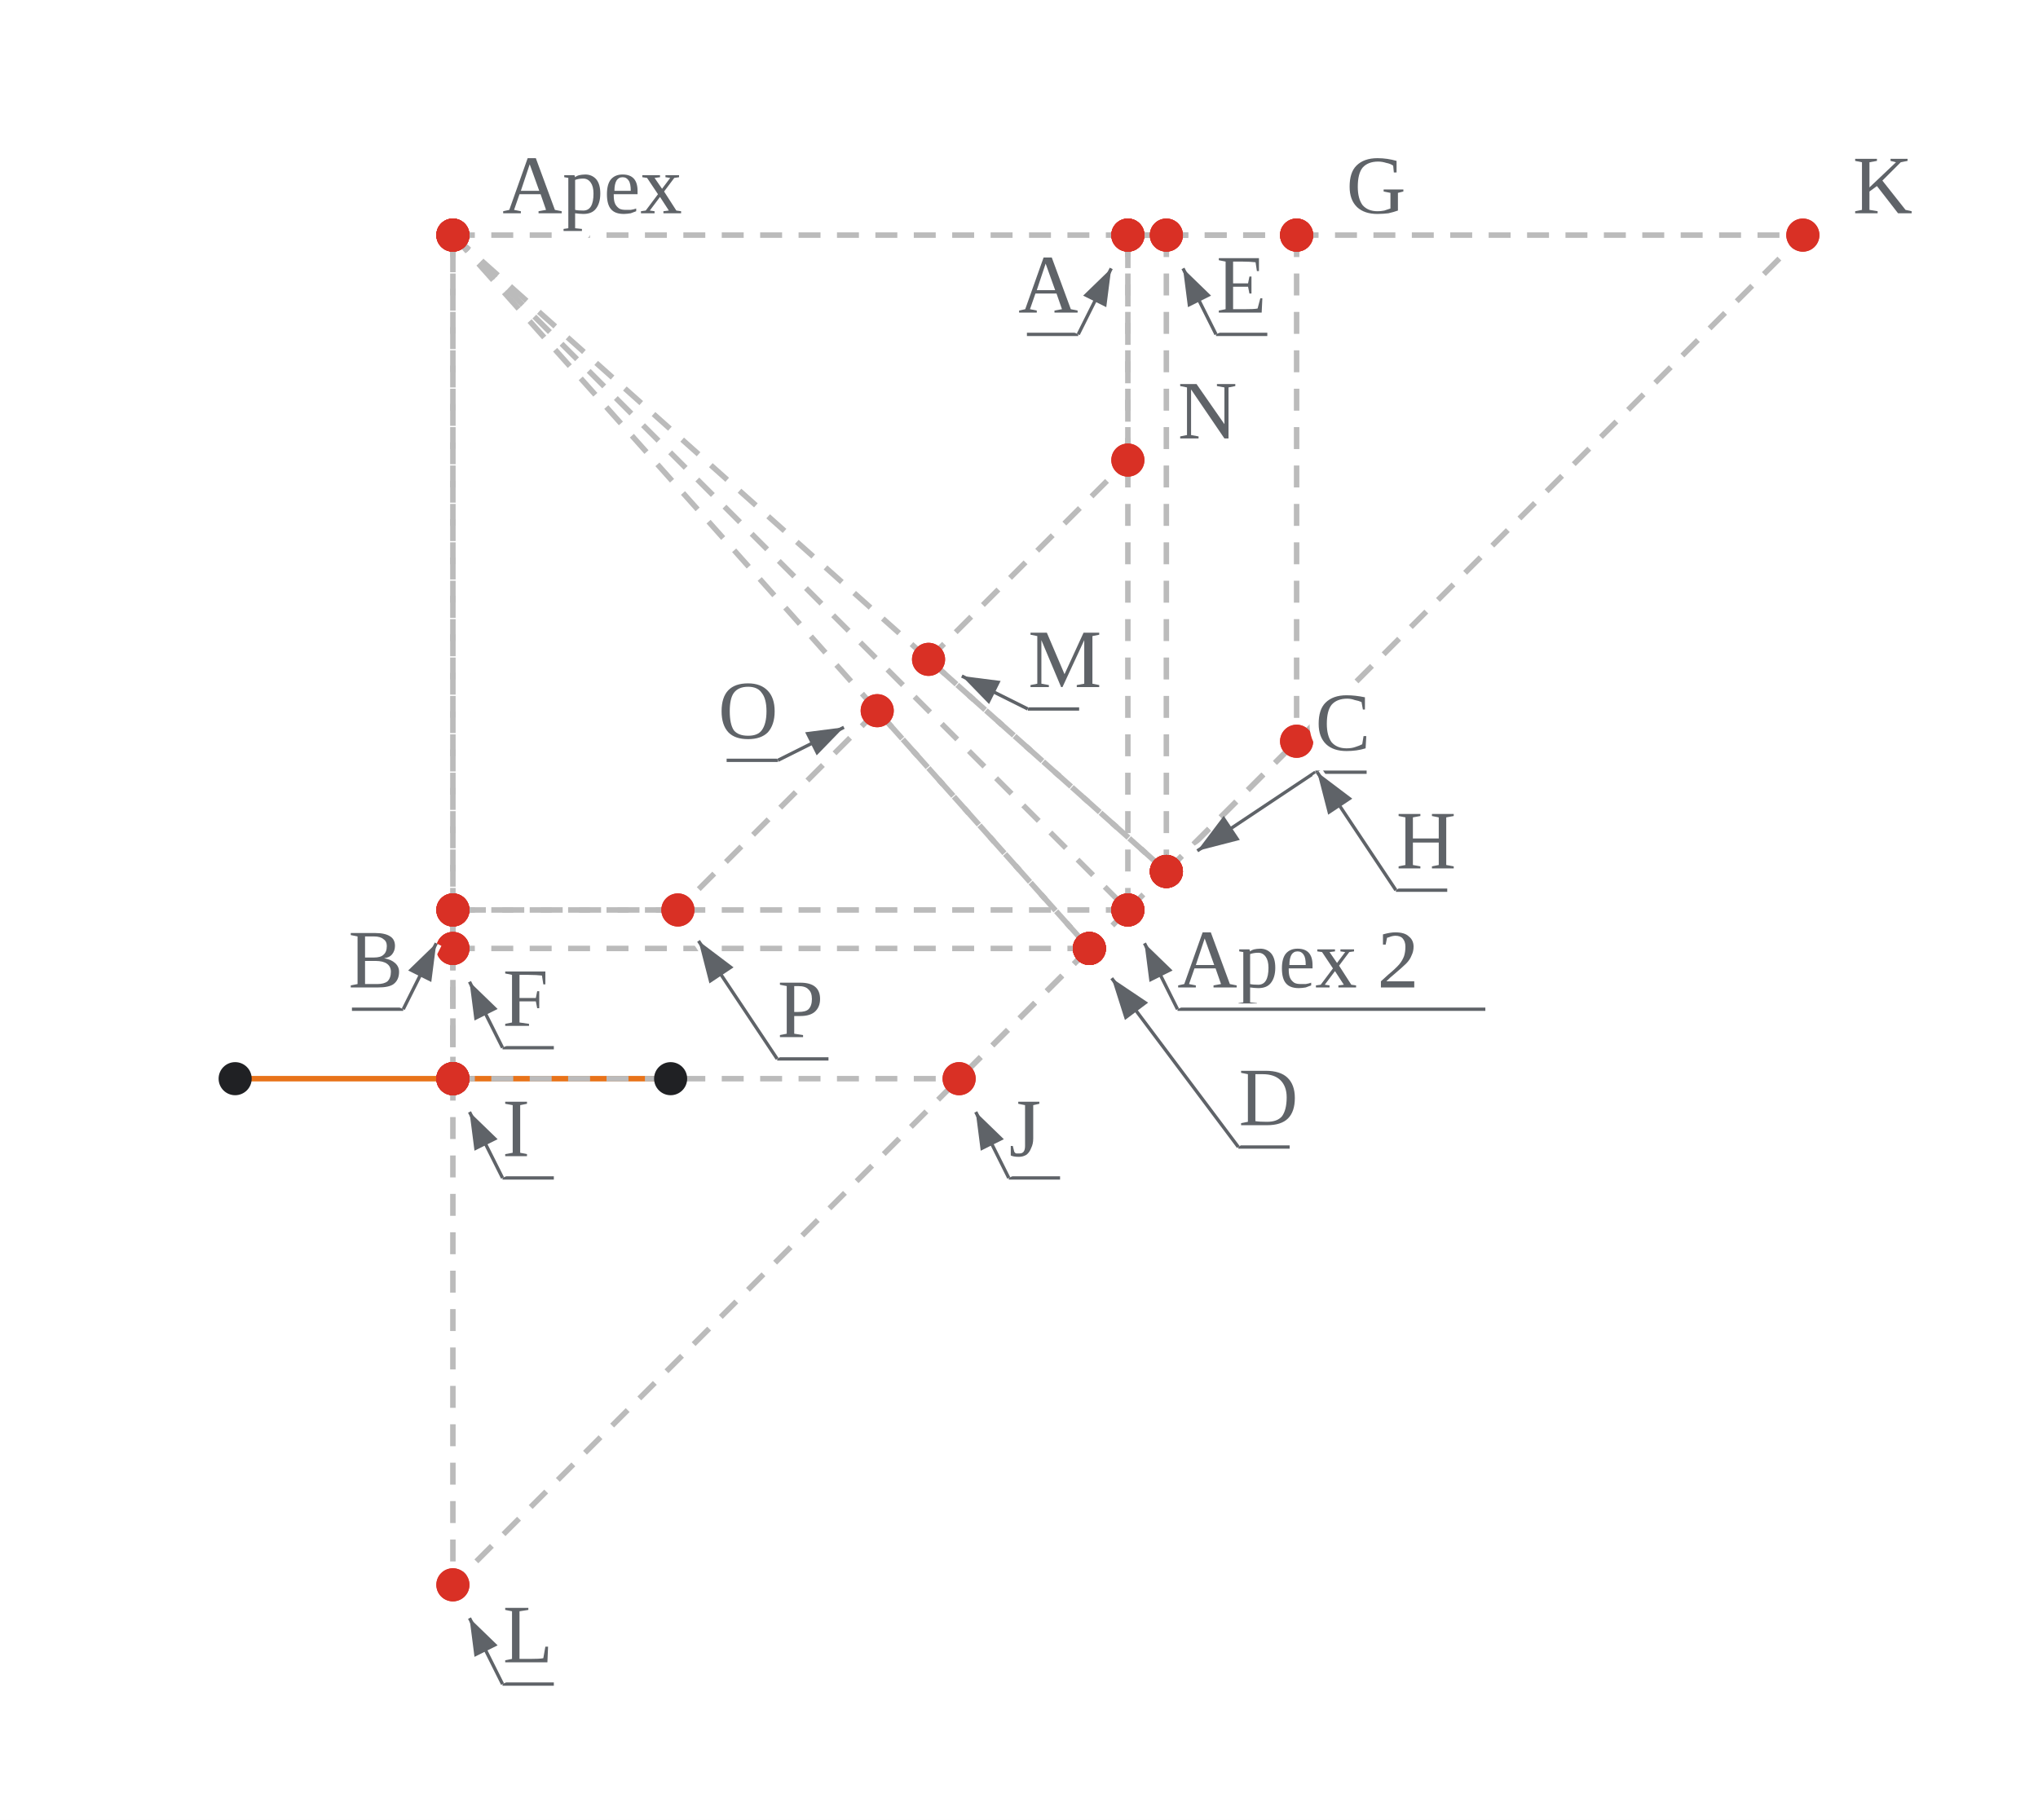
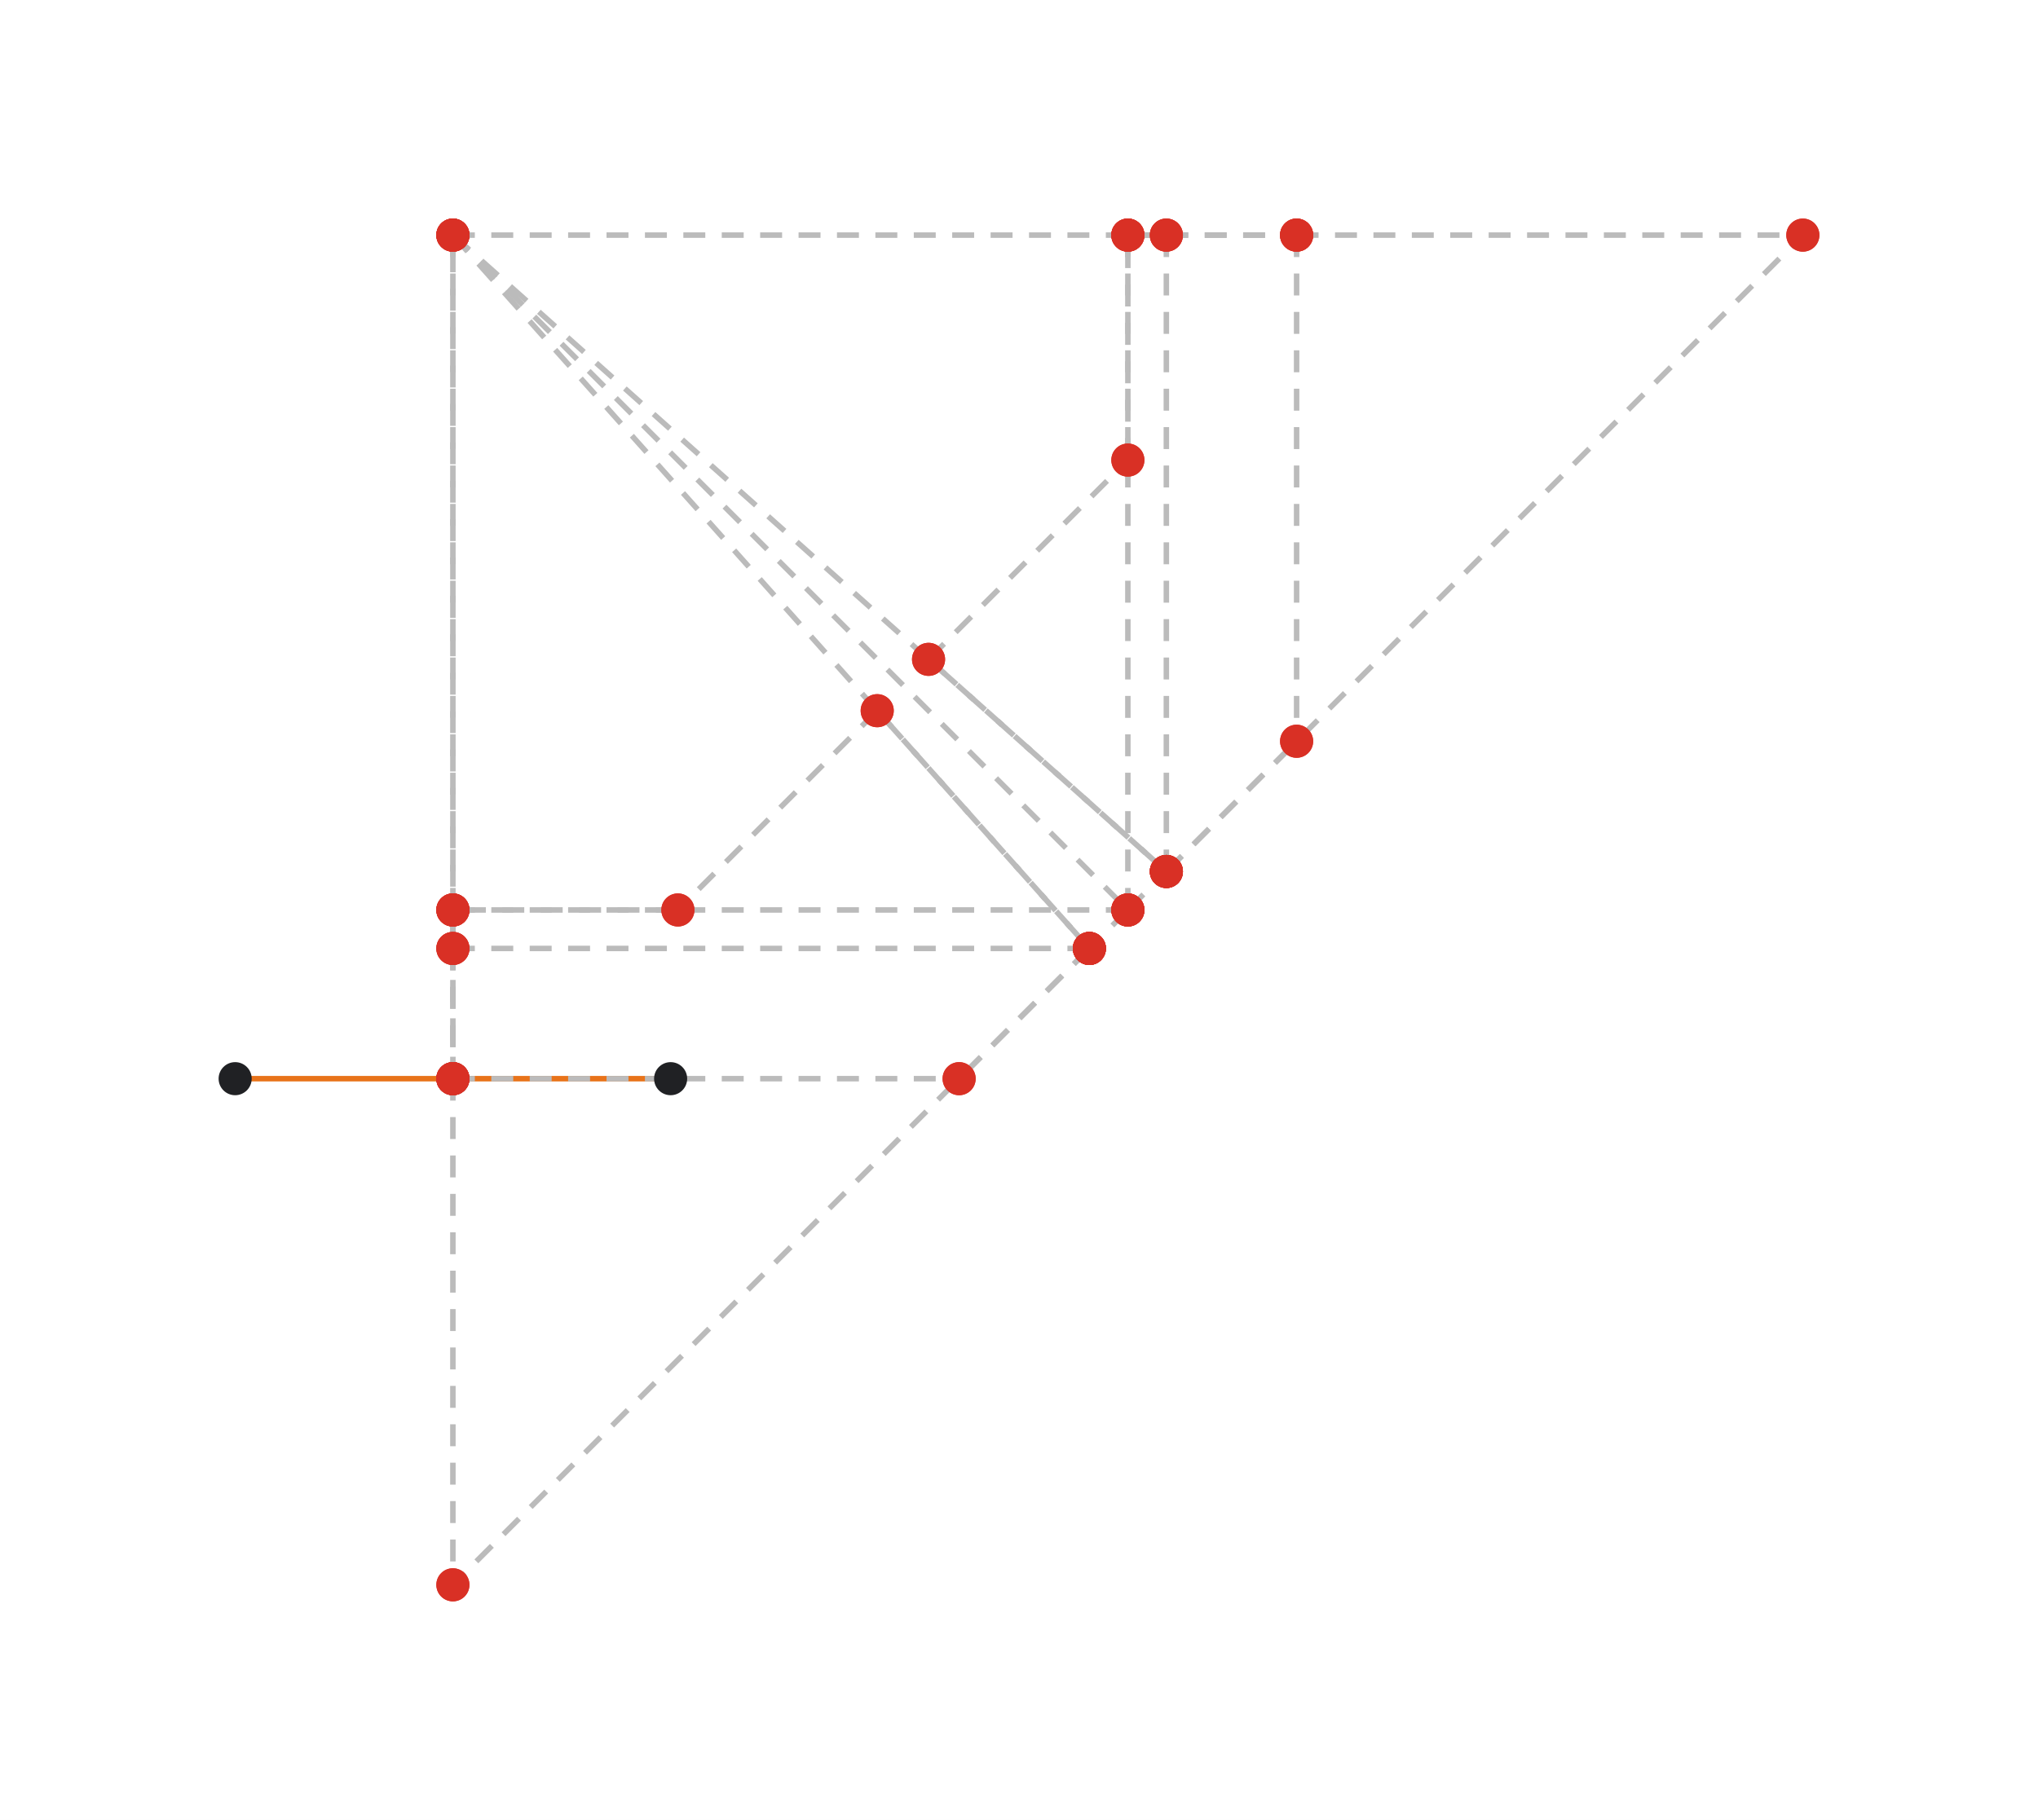
<svg xmlns="http://www.w3.org/2000/svg" width="900" height="803.846" viewBox="0 0 46.8 41.8">
  <rect width="100%" height="100%" fill="white" />
  <line x1="5.4" y1="24.775" x2="15.4" y2="24.775" stroke="#e8731a" stroke-width="0.126" />
  <line x1="10.4" y1="24.775" x2="10.4" y2="5.4" stroke="#bbbbbb" stroke-width="0.126" stroke-dasharray="0.504,0.378" />
  <line x1="10.4" y1="5.4" x2="10.4" y2="20.9" stroke="#bbbbbb" stroke-width="0.126" stroke-dasharray="0.504,0.378" />
  <line x1="10.4" y1="5.4" x2="25.9" y2="5.4" stroke="#bbbbbb" stroke-width="0.126" stroke-dasharray="0.504,0.378" />
  <line x1="25.9" y1="5.4" x2="25.9" y2="20.9" stroke="#bbbbbb" stroke-width="0.126" stroke-dasharray="0.504,0.378" />
  <line x1="10.4" y1="20.9" x2="25.9" y2="20.9" stroke="#bbbbbb" stroke-width="0.126" stroke-dasharray="0.504,0.378" />
  <line x1="10.4" y1="5.4" x2="25.9" y2="20.9" stroke="#bbbbbb" stroke-width="0.126" stroke-dasharray="0.504,0.378" />
+   <line x1="25.9" y1="20.9" x2="26.784" y2="20.016" stroke="#bbbbbb" stroke-width="0.126" stroke-dasharray="0.504,0.378" />
  <line x1="25.9" y1="20.9" x2="25.016" y2="21.784" stroke="#bbbbbb" stroke-width="0.126" stroke-dasharray="0.504,0.378" />
-   <line x1="25.9" y1="20.9" x2="26.784" y2="20.016" stroke="#bbbbbb" stroke-width="0.126" stroke-dasharray="0.504,0.378" />
+   <line x1="10.4" y1="5.4" x2="26.784" y2="20.016" stroke="#bbbbbb" stroke-width="0.126" stroke-dasharray="0.504,0.378" />
  <line x1="10.4" y1="5.4" x2="25.016" y2="21.784" stroke="#bbbbbb" stroke-width="0.126" stroke-dasharray="0.504,0.378" />
-   <line x1="10.4" y1="5.4" x2="26.784" y2="20.016" stroke="#bbbbbb" stroke-width="0.126" stroke-dasharray="0.504,0.378" />
  <line x1="25.9" y1="5.4" x2="26.784" y2="5.4" stroke="#bbbbbb" stroke-width="0.126" stroke-dasharray="0.504,0.378" />
  <line x1="26.784" y1="20.016" x2="26.784" y2="5.4" stroke="#bbbbbb" stroke-width="0.126" stroke-dasharray="0.504,0.378" />
+   <line x1="10.4" y1="20.9" x2="10.4" y2="21.784" stroke="#bbbbbb" stroke-width="0.126" stroke-dasharray="0.504,0.378" />
+   <line x1="25.016" y1="21.784" x2="10.4" y2="21.784" stroke="#bbbbbb" stroke-width="0.126" stroke-dasharray="0.504,0.378" />
  <line x1="26.784" y1="5.4" x2="29.775" y2="5.4" stroke="#bbbbbb" stroke-width="0.126" stroke-dasharray="0.504,0.378" />
  <line x1="26.784" y1="20.016" x2="29.775" y2="17.025" stroke="#bbbbbb" stroke-width="0.126" stroke-dasharray="0.504,0.378" />
  <line x1="29.775" y1="5.4" x2="29.775" y2="17.025" stroke="#bbbbbb" stroke-width="0.126" stroke-dasharray="0.504,0.378" />
-   <line x1="10.4" y1="20.9" x2="10.4" y2="21.784" stroke="#bbbbbb" stroke-width="0.126" stroke-dasharray="0.504,0.378" />
-   <line x1="25.016" y1="21.784" x2="10.4" y2="21.784" stroke="#bbbbbb" stroke-width="0.126" stroke-dasharray="0.504,0.378" />
  <line x1="10.4" y1="21.784" x2="10.4" y2="24.775" stroke="#bbbbbb" stroke-width="0.126" stroke-dasharray="0.504,0.378" />
  <line x1="25.016" y1="21.784" x2="22.025" y2="24.775" stroke="#bbbbbb" stroke-width="0.126" stroke-dasharray="0.504,0.378" />
  <line x1="10.4" y1="24.775" x2="22.025" y2="24.775" stroke="#bbbbbb" stroke-width="0.126" stroke-dasharray="0.504,0.378" />
  <line x1="29.775" y1="5.4" x2="41.4" y2="5.4" stroke="#bbbbbb" stroke-width="0.126" stroke-dasharray="0.504,0.378" />
+   <line x1="10.4" y1="24.775" x2="10.4" y2="36.4" stroke="#bbbbbb" stroke-width="0.126" stroke-dasharray="0.504,0.378" />
  <line x1="26.784" y1="20.016" x2="41.4" y2="5.4" stroke="#bbbbbb" stroke-width="0.126" stroke-dasharray="0.504,0.378" />
-   <line x1="10.4" y1="24.775" x2="10.4" y2="36.4" stroke="#bbbbbb" stroke-width="0.126" stroke-dasharray="0.504,0.378" />
  <line x1="25.016" y1="21.784" x2="10.4" y2="36.4" stroke="#bbbbbb" stroke-width="0.126" stroke-dasharray="0.504,0.378" />
  <line x1="21.323" y1="15.144" x2="25.9" y2="10.567" stroke="#bbbbbb" stroke-width="0.126" stroke-dasharray="0.504,0.378" />
  <line x1="21.323" y1="15.144" x2="26.784" y2="20.016" stroke="#bbbbbb" stroke-width="0.126" stroke-dasharray="0.504,0.378" />
  <line x1="25.9" y1="10.567" x2="25.9" y2="5.4" stroke="#bbbbbb" stroke-width="0.126" stroke-dasharray="0.504,0.378" />
+   <line x1="25.9" y1="5.4" x2="29.775" y2="5.4" stroke="#bbbbbb" stroke-width="0.126" stroke-dasharray="0.504,0.378" />
  <line x1="20.144" y1="16.323" x2="15.567" y2="20.9" stroke="#bbbbbb" stroke-width="0.126" stroke-dasharray="0.504,0.378" />
  <line x1="20.144" y1="16.323" x2="25.016" y2="21.784" stroke="#bbbbbb" stroke-width="0.126" stroke-dasharray="0.504,0.378" />
  <line x1="15.567" y1="20.9" x2="10.4" y2="20.9" stroke="#bbbbbb" stroke-width="0.126" stroke-dasharray="0.504,0.378" />
-   <line x1="25.9" y1="5.4" x2="29.775" y2="5.4" stroke="#bbbbbb" stroke-width="0.126" stroke-dasharray="0.504,0.378" />
  <line x1="10.4" y1="20.9" x2="10.4" y2="24.775" stroke="#bbbbbb" stroke-width="0.126" stroke-dasharray="0.504,0.378" />
  <circle cx="10.4" cy="24.775" r="0.38" fill="#202124" />
  <circle cx="5.4" cy="24.775" r="0.38" fill="#202124" />
  <circle cx="15.4" cy="24.775" r="0.38" fill="#202124" />
  <circle cx="10.4" cy="24.775" r="0.38" fill="#d93025" />
  <circle cx="10.4" cy="5.4" r="0.38" fill="#d93025" />
  <circle cx="10.4" cy="5.4" r="0.38" fill="#d93025" />
  <circle cx="10.4" cy="20.9" r="0.38" fill="#d93025" />
  <circle cx="10.4" cy="5.4" r="0.38" fill="#d93025" />
  <circle cx="25.9" cy="5.4" r="0.38" fill="#d93025" />
  <circle cx="25.9" cy="5.4" r="0.38" fill="#d93025" />
  <circle cx="25.9" cy="20.9" r="0.38" fill="#d93025" />
  <circle cx="10.4" cy="20.9" r="0.38" fill="#d93025" />
  <circle cx="25.9" cy="20.9" r="0.38" fill="#d93025" />
  <circle cx="10.4" cy="5.4" r="0.38" fill="#d93025" />
  <circle cx="25.9" cy="20.9" r="0.38" fill="#d93025" />
  <circle cx="25.9" cy="20.9" r="0.38" fill="#d93025" />
+   <circle cx="26.784" cy="20.016" r="0.38" fill="#d93025" />
+   <circle cx="25.9" cy="20.9" r="0.38" fill="#d93025" />
  <circle cx="25.016" cy="21.784" r="0.38" fill="#d93025" />
-   <circle cx="25.9" cy="20.9" r="0.38" fill="#d93025" />
+   <circle cx="10.4" cy="5.4" r="0.38" fill="#d93025" />
  <circle cx="26.784" cy="20.016" r="0.38" fill="#d93025" />
  <circle cx="10.4" cy="5.4" r="0.38" fill="#d93025" />
  <circle cx="25.016" cy="21.784" r="0.38" fill="#d93025" />
-   <circle cx="10.4" cy="5.4" r="0.38" fill="#d93025" />
-   <circle cx="26.784" cy="20.016" r="0.38" fill="#d93025" />
  <circle cx="25.9" cy="5.4" r="0.38" fill="#d93025" />
  <circle cx="26.784" cy="5.4" r="0.38" fill="#d93025" />
  <circle cx="26.784" cy="20.016" r="0.38" fill="#d93025" />
  <circle cx="26.784" cy="5.4" r="0.38" fill="#d93025" />
+   <circle cx="10.4" cy="20.9" r="0.38" fill="#d93025" />
+   <circle cx="10.4" cy="21.784" r="0.38" fill="#d93025" />
+   <circle cx="25.016" cy="21.784" r="0.38" fill="#d93025" />
+   <circle cx="10.4" cy="21.784" r="0.38" fill="#d93025" />
  <circle cx="26.784" cy="5.4" r="0.38" fill="#d93025" />
  <circle cx="29.775" cy="5.4" r="0.38" fill="#d93025" />
  <circle cx="26.784" cy="20.016" r="0.38" fill="#d93025" />
  <circle cx="29.775" cy="17.025" r="0.38" fill="#d93025" />
  <circle cx="29.775" cy="5.4" r="0.38" fill="#d93025" />
  <circle cx="29.775" cy="17.025" r="0.38" fill="#d93025" />
-   <circle cx="10.4" cy="20.9" r="0.38" fill="#d93025" />
-   <circle cx="10.4" cy="21.784" r="0.38" fill="#d93025" />
-   <circle cx="25.016" cy="21.784" r="0.38" fill="#d93025" />
-   <circle cx="10.4" cy="21.784" r="0.38" fill="#d93025" />
  <circle cx="10.4" cy="21.784" r="0.38" fill="#d93025" />
  <circle cx="10.4" cy="24.775" r="0.38" fill="#d93025" />
  <circle cx="25.016" cy="21.784" r="0.38" fill="#d93025" />
  <circle cx="22.025" cy="24.775" r="0.38" fill="#d93025" />
  <circle cx="10.4" cy="24.775" r="0.38" fill="#d93025" />
  <circle cx="22.025" cy="24.775" r="0.38" fill="#d93025" />
  <circle cx="29.775" cy="5.4" r="0.38" fill="#d93025" />
  <circle cx="41.4" cy="5.4" r="0.38" fill="#d93025" />
+   <circle cx="10.4" cy="24.775" r="0.38" fill="#d93025" />
+   <circle cx="10.4" cy="36.4" r="0.38" fill="#d93025" />
  <circle cx="26.784" cy="20.016" r="0.38" fill="#d93025" />
  <circle cx="41.4" cy="5.4" r="0.38" fill="#d93025" />
-   <circle cx="10.4" cy="24.775" r="0.38" fill="#d93025" />
-   <circle cx="10.4" cy="36.4" r="0.38" fill="#d93025" />
  <circle cx="25.016" cy="21.784" r="0.38" fill="#d93025" />
  <circle cx="10.4" cy="36.4" r="0.38" fill="#d93025" />
  <circle cx="21.323" cy="15.144" r="0.38" fill="#d93025" />
  <circle cx="25.9" cy="10.567" r="0.38" fill="#d93025" />
  <circle cx="21.323" cy="15.144" r="0.38" fill="#d93025" />
  <circle cx="26.784" cy="20.016" r="0.38" fill="#d93025" />
  <circle cx="25.9" cy="10.567" r="0.38" fill="#d93025" />
  <circle cx="25.9" cy="5.4" r="0.38" fill="#d93025" />
+   <circle cx="25.9" cy="5.4" r="0.38" fill="#d93025" />
+   <circle cx="29.775" cy="5.4" r="0.38" fill="#d93025" />
  <circle cx="20.144" cy="16.323" r="0.38" fill="#d93025" />
  <circle cx="15.567" cy="20.9" r="0.38" fill="#d93025" />
  <circle cx="20.144" cy="16.323" r="0.38" fill="#d93025" />
  <circle cx="25.016" cy="21.784" r="0.38" fill="#d93025" />
  <circle cx="15.567" cy="20.9" r="0.38" fill="#d93025" />
  <circle cx="10.4" cy="20.9" r="0.38" fill="#d93025" />
-   <circle cx="25.9" cy="5.4" r="0.38" fill="#d93025" />
-   <circle cx="29.775" cy="5.4" r="0.38" fill="#d93025" />
  <circle cx="10.4" cy="20.9" r="0.38" fill="#d93025" />
  <circle cx="10.4" cy="24.775" r="0.38" fill="#d93025" />
-   <text x="11.54" y="4.26" font-size="1.9" fill="white" stroke="white" stroke-width="0.418" stroke-linejoin="round" text-anchor="start" dominant-baseline="central">Apex</text>
-   <text x="11.54" y="4.26" font-size="1.9" fill="#5f6368" text-anchor="start" dominant-baseline="central">Apex</text>
-   <text x="9.26" y="22.04" font-size="1.9" fill="white" stroke="white" stroke-width="0.418" stroke-linejoin="round" text-anchor="end" dominant-baseline="central">B</text>
-   <text x="9.26" y="22.04" font-size="1.9" fill="#5f6368" text-anchor="end" dominant-baseline="central">B</text>
-   <line x1="8.082" y1="23.18" x2="9.26" y2="23.18" stroke="white" stroke-width="0.265" />
-   <line x1="8.082" y1="23.18" x2="9.26" y2="23.18" stroke="#5f6368" stroke-width="0.076" />
-   <line x1="9.26" y1="23.18" x2="10.018" y2="21.665" stroke="white" stroke-width="0.265" />
-   <line x1="9.26" y1="23.18" x2="10.018" y2="21.665" stroke="#5f6368" stroke-width="0.076" />
-   <path d="M10.018 21.665 L9.904 22.555 L9.373 22.29 Z" fill="#5f6368" />
-   <text x="24.76" y="6.54" font-size="1.9" fill="white" stroke="white" stroke-width="0.418" stroke-linejoin="round" text-anchor="end" dominant-baseline="central">A</text>
-   <text x="24.76" y="6.54" font-size="1.9" fill="#5f6368" text-anchor="end" dominant-baseline="central">A</text>
-   <line x1="23.582" y1="7.68" x2="24.76" y2="7.68" stroke="white" stroke-width="0.265" />
-   <line x1="23.582" y1="7.68" x2="24.76" y2="7.68" stroke="#5f6368" stroke-width="0.076" />
-   <line x1="24.76" y1="7.68" x2="25.518" y2="6.165" stroke="white" stroke-width="0.265" />
-   <line x1="24.76" y1="7.68" x2="25.518" y2="6.165" stroke="#5f6368" stroke-width="0.076" />
-   <path d="M25.518 6.165 L25.404 7.055 L24.873 6.79 Z" fill="#5f6368" />
-   <text x="27.04" y="22.04" font-size="1.9" fill="white" stroke="white" stroke-width="0.418" stroke-linejoin="round" text-anchor="start" dominant-baseline="central">Apex 2</text>
-   <text x="27.04" y="22.04" font-size="1.9" fill="#5f6368" text-anchor="start" dominant-baseline="central">Apex 2</text>
-   <line x1="27.04" y1="23.18" x2="34.109" y2="23.18" stroke="white" stroke-width="0.265" />
-   <line x1="27.04" y1="23.18" x2="34.109" y2="23.18" stroke="#5f6368" stroke-width="0.076" />
-   <line x1="27.04" y1="23.18" x2="26.282" y2="21.665" stroke="white" stroke-width="0.265" />
-   <line x1="27.04" y1="23.18" x2="26.282" y2="21.665" stroke="#5f6368" stroke-width="0.076" />
-   <path d="M26.282 21.665 L26.927 22.29 L26.396 22.555 Z" fill="#5f6368" />
-   <text x="28.437" y="25.204" font-size="1.9" fill="white" stroke="white" stroke-width="0.418" stroke-linejoin="round" text-anchor="start" dominant-baseline="central">D</text>
-   <text x="28.437" y="25.204" font-size="1.9" fill="#5f6368" text-anchor="start" dominant-baseline="central">D</text>
-   <line x1="28.437" y1="26.345" x2="29.615" y2="26.345" stroke="white" stroke-width="0.265" />
-   <line x1="28.437" y1="26.345" x2="29.615" y2="26.345" stroke="#5f6368" stroke-width="0.076" />
-   <line x1="28.437" y1="26.345" x2="25.529" y2="22.468" stroke="white" stroke-width="0.265" />
-   <line x1="28.437" y1="26.345" x2="25.529" y2="22.468" stroke="#5f6368" stroke-width="0.076" />
-   <path d="M25.529 22.468 L26.365 23.029 L25.833 23.428 Z" fill="#5f6368" />
-   <text x="30.204" y="16.596" font-size="1.9" fill="white" stroke="white" stroke-width="0.418" stroke-linejoin="round" text-anchor="start" dominant-baseline="central">C</text>
-   <text x="30.204" y="16.596" font-size="1.9" fill="#5f6368" text-anchor="start" dominant-baseline="central">C</text>
-   <line x1="30.204" y1="17.736" x2="31.383" y2="17.736" stroke="white" stroke-width="0.265" />
-   <line x1="30.204" y1="17.736" x2="31.383" y2="17.736" stroke="#5f6368" stroke-width="0.076" />
-   <line x1="30.204" y1="17.736" x2="27.495" y2="19.542" stroke="white" stroke-width="0.265" />
-   <line x1="30.204" y1="17.736" x2="27.495" y2="19.542" stroke="#5f6368" stroke-width="0.076" />
-   <path d="M27.495 19.542 L28.102 18.738 L28.471 19.291 Z" fill="#5f6368" />
-   <text x="27.924" y="6.54" font-size="1.9" fill="white" stroke="white" stroke-width="0.418" stroke-linejoin="round" text-anchor="start" dominant-baseline="central">E</text>
-   <text x="27.924" y="6.54" font-size="1.9" fill="#5f6368" text-anchor="start" dominant-baseline="central">E</text>
-   <line x1="27.924" y1="7.68" x2="29.102" y2="7.68" stroke="white" stroke-width="0.265" />
-   <line x1="27.924" y1="7.68" x2="29.102" y2="7.68" stroke="#5f6368" stroke-width="0.076" />
-   <line x1="27.924" y1="7.68" x2="27.166" y2="6.165" stroke="white" stroke-width="0.265" />
-   <line x1="27.924" y1="7.68" x2="27.166" y2="6.165" stroke="#5f6368" stroke-width="0.076" />
-   <path d="M27.166 6.165 L27.81 6.79 L27.28 7.055 Z" fill="#5f6368" />
-   <text x="30.915" y="4.26" font-size="1.9" fill="white" stroke="white" stroke-width="0.418" stroke-linejoin="round" text-anchor="start" dominant-baseline="central">G</text>
-   <text x="30.915" y="4.26" font-size="1.9" fill="#5f6368" text-anchor="start" dominant-baseline="central">G</text>
-   <text x="32.055" y="19.305" font-size="1.9" fill="white" stroke="white" stroke-width="0.418" stroke-linejoin="round" text-anchor="start" dominant-baseline="central">H</text>
-   <text x="32.055" y="19.305" font-size="1.9" fill="#5f6368" text-anchor="start" dominant-baseline="central">H</text>
-   <line x1="32.055" y1="20.446" x2="33.234" y2="20.446" stroke="white" stroke-width="0.265" />
-   <line x1="32.055" y1="20.446" x2="33.234" y2="20.446" stroke="#5f6368" stroke-width="0.076" />
-   <line x1="32.055" y1="20.446" x2="30.249" y2="17.736" stroke="white" stroke-width="0.265" />
-   <line x1="32.055" y1="20.446" x2="30.249" y2="17.736" stroke="#5f6368" stroke-width="0.076" />
-   <path d="M30.249 17.736 L31.053 18.343 L30.5 18.712 Z" fill="#5f6368" />
-   <text x="11.54" y="22.924" font-size="1.9" fill="white" stroke="white" stroke-width="0.418" stroke-linejoin="round" text-anchor="start" dominant-baseline="central">F</text>
-   <text x="11.54" y="22.924" font-size="1.9" fill="#5f6368" text-anchor="start" dominant-baseline="central">F</text>
-   <line x1="11.54" y1="24.064" x2="12.718" y2="24.064" stroke="white" stroke-width="0.265" />
-   <line x1="11.54" y1="24.064" x2="12.718" y2="24.064" stroke="#5f6368" stroke-width="0.076" />
-   <line x1="11.54" y1="24.064" x2="10.782" y2="22.549" stroke="white" stroke-width="0.265" />
-   <line x1="11.54" y1="24.064" x2="10.782" y2="22.549" stroke="#5f6368" stroke-width="0.076" />
-   <path d="M10.782 22.549 L11.427 23.174 L10.896 23.439 Z" fill="#5f6368" />
-   <text x="11.54" y="25.915" font-size="1.9" fill="white" stroke="white" stroke-width="0.418" stroke-linejoin="round" text-anchor="start" dominant-baseline="central">I</text>
-   <text x="11.54" y="25.915" font-size="1.9" fill="#5f6368" text-anchor="start" dominant-baseline="central">I</text>
-   <line x1="11.54" y1="27.055" x2="12.718" y2="27.055" stroke="white" stroke-width="0.265" />
-   <line x1="11.54" y1="27.055" x2="12.718" y2="27.055" stroke="#5f6368" stroke-width="0.076" />
-   <line x1="11.54" y1="27.055" x2="10.782" y2="25.54" stroke="white" stroke-width="0.265" />
-   <line x1="11.54" y1="27.055" x2="10.782" y2="25.54" stroke="#5f6368" stroke-width="0.076" />
-   <path d="M10.782 25.54 L11.427 26.165 L10.896 26.43 Z" fill="#5f6368" />
-   <text x="23.165" y="25.915" font-size="1.9" fill="white" stroke="white" stroke-width="0.418" stroke-linejoin="round" text-anchor="start" dominant-baseline="central">J</text>
-   <text x="23.165" y="25.915" font-size="1.9" fill="#5f6368" text-anchor="start" dominant-baseline="central">J</text>
-   <line x1="23.165" y1="27.055" x2="24.343" y2="27.055" stroke="white" stroke-width="0.265" />
-   <line x1="23.165" y1="27.055" x2="24.343" y2="27.055" stroke="#5f6368" stroke-width="0.076" />
-   <line x1="23.165" y1="27.055" x2="22.407" y2="25.54" stroke="white" stroke-width="0.265" />
-   <line x1="23.165" y1="27.055" x2="22.407" y2="25.54" stroke="#5f6368" stroke-width="0.076" />
-   <path d="M22.407 25.54 L23.052 26.165 L22.521 26.43 Z" fill="#5f6368" />
-   <text x="42.54" y="4.26" font-size="1.9" fill="white" stroke="white" stroke-width="0.418" stroke-linejoin="round" text-anchor="start" dominant-baseline="central">K</text>
-   <text x="42.54" y="4.26" font-size="1.9" fill="#5f6368" text-anchor="start" dominant-baseline="central">K</text>
-   <text x="11.54" y="37.54" font-size="1.9" fill="white" stroke="white" stroke-width="0.418" stroke-linejoin="round" text-anchor="start" dominant-baseline="central">L</text>
-   <text x="11.54" y="37.54" font-size="1.9" fill="#5f6368" text-anchor="start" dominant-baseline="central">L</text>
-   <line x1="11.54" y1="38.68" x2="12.718" y2="38.68" stroke="white" stroke-width="0.265" />
-   <line x1="11.54" y1="38.68" x2="12.718" y2="38.68" stroke="#5f6368" stroke-width="0.076" />
-   <line x1="11.54" y1="38.68" x2="10.782" y2="37.165" stroke="white" stroke-width="0.265" />
-   <line x1="11.54" y1="38.68" x2="10.782" y2="37.165" stroke="#5f6368" stroke-width="0.076" />
-   <path d="M10.782 37.165 L11.427 37.79 L10.896 38.055 Z" fill="#5f6368" />
-   <text x="23.603" y="15.144" font-size="1.9" fill="white" stroke="white" stroke-width="0.418" stroke-linejoin="round" text-anchor="start" dominant-baseline="central">M</text>
-   <text x="23.603" y="15.144" font-size="1.9" fill="#5f6368" text-anchor="start" dominant-baseline="central">M</text>
-   <line x1="23.603" y1="16.284" x2="24.781" y2="16.284" stroke="white" stroke-width="0.265" />
-   <line x1="23.603" y1="16.284" x2="24.781" y2="16.284" stroke="#5f6368" stroke-width="0.076" />
-   <line x1="23.603" y1="16.284" x2="22.087" y2="15.527" stroke="white" stroke-width="0.265" />
-   <line x1="23.603" y1="16.284" x2="22.087" y2="15.527" stroke="#5f6368" stroke-width="0.076" />
-   <path d="M22.087 15.527 L22.978 15.64 L22.713 16.171 Z" fill="#5f6368" />
-   <text x="27.04" y="9.427" font-size="1.9" fill="white" stroke="white" stroke-width="0.418" stroke-linejoin="round" text-anchor="start" dominant-baseline="central">N</text>
-   <text x="27.04" y="9.427" font-size="1.9" fill="#5f6368" text-anchor="start" dominant-baseline="central">N</text>
-   <text x="17.864" y="16.323" font-size="1.9" fill="white" stroke="white" stroke-width="0.418" stroke-linejoin="round" text-anchor="end" dominant-baseline="central">O</text>
-   <text x="17.864" y="16.323" font-size="1.9" fill="#5f6368" text-anchor="end" dominant-baseline="central">O</text>
-   <line x1="16.686" y1="17.463" x2="17.864" y2="17.463" stroke="white" stroke-width="0.265" />
-   <line x1="16.686" y1="17.463" x2="17.864" y2="17.463" stroke="#5f6368" stroke-width="0.076" />
-   <line x1="17.864" y1="17.463" x2="19.379" y2="16.705" stroke="white" stroke-width="0.265" />
-   <line x1="17.864" y1="17.463" x2="19.379" y2="16.705" stroke="#5f6368" stroke-width="0.076" />
-   <path d="M19.379 16.705 L18.754 17.349 L18.489 16.819 Z" fill="#5f6368" />
-   <text x="17.847" y="23.18" font-size="1.9" fill="white" stroke="white" stroke-width="0.418" stroke-linejoin="round" text-anchor="start" dominant-baseline="central">P</text>
-   <text x="17.847" y="23.18" font-size="1.9" fill="#5f6368" text-anchor="start" dominant-baseline="central">P</text>
-   <line x1="17.847" y1="24.321" x2="19.025" y2="24.321" stroke="white" stroke-width="0.265" />
-   <line x1="17.847" y1="24.321" x2="19.025" y2="24.321" stroke="#5f6368" stroke-width="0.076" />
-   <line x1="17.847" y1="24.321" x2="16.041" y2="21.611" stroke="white" stroke-width="0.265" />
-   <line x1="17.847" y1="24.321" x2="16.041" y2="21.611" stroke="#5f6368" stroke-width="0.076" />
-   <path d="M16.041 21.611 L16.845 22.218 L16.291 22.587 Z" fill="#5f6368" />
</svg>
